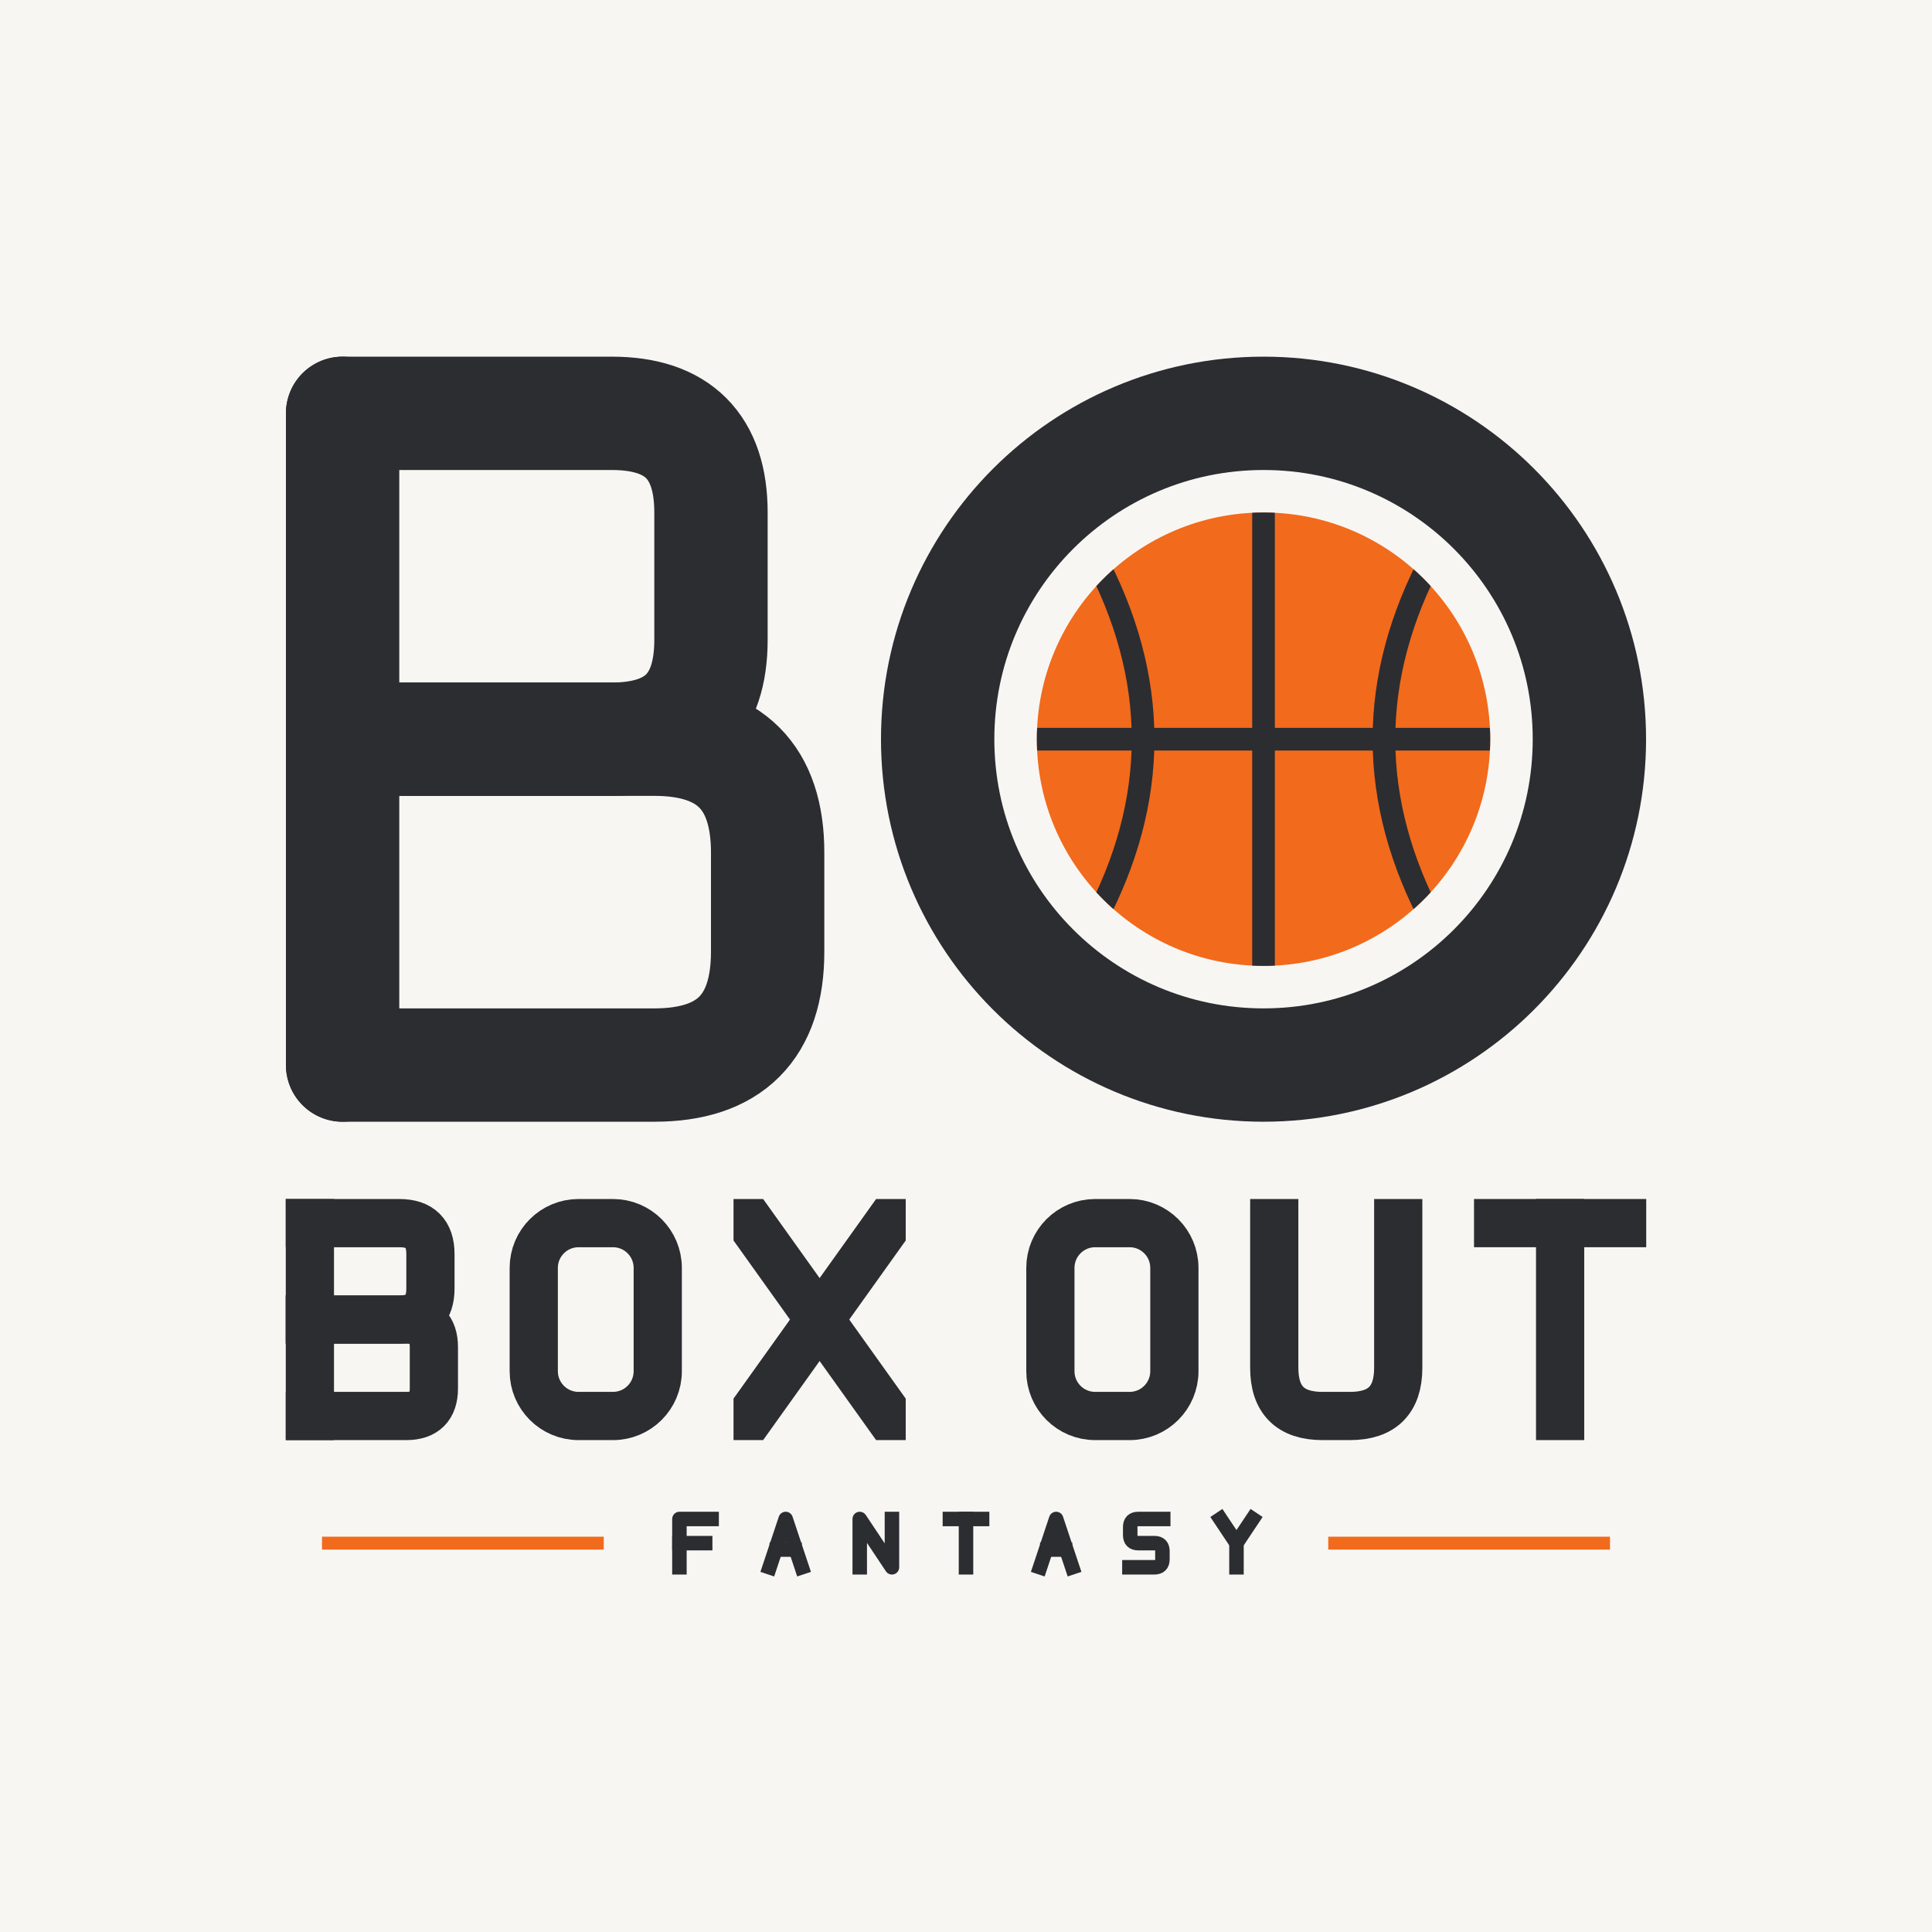
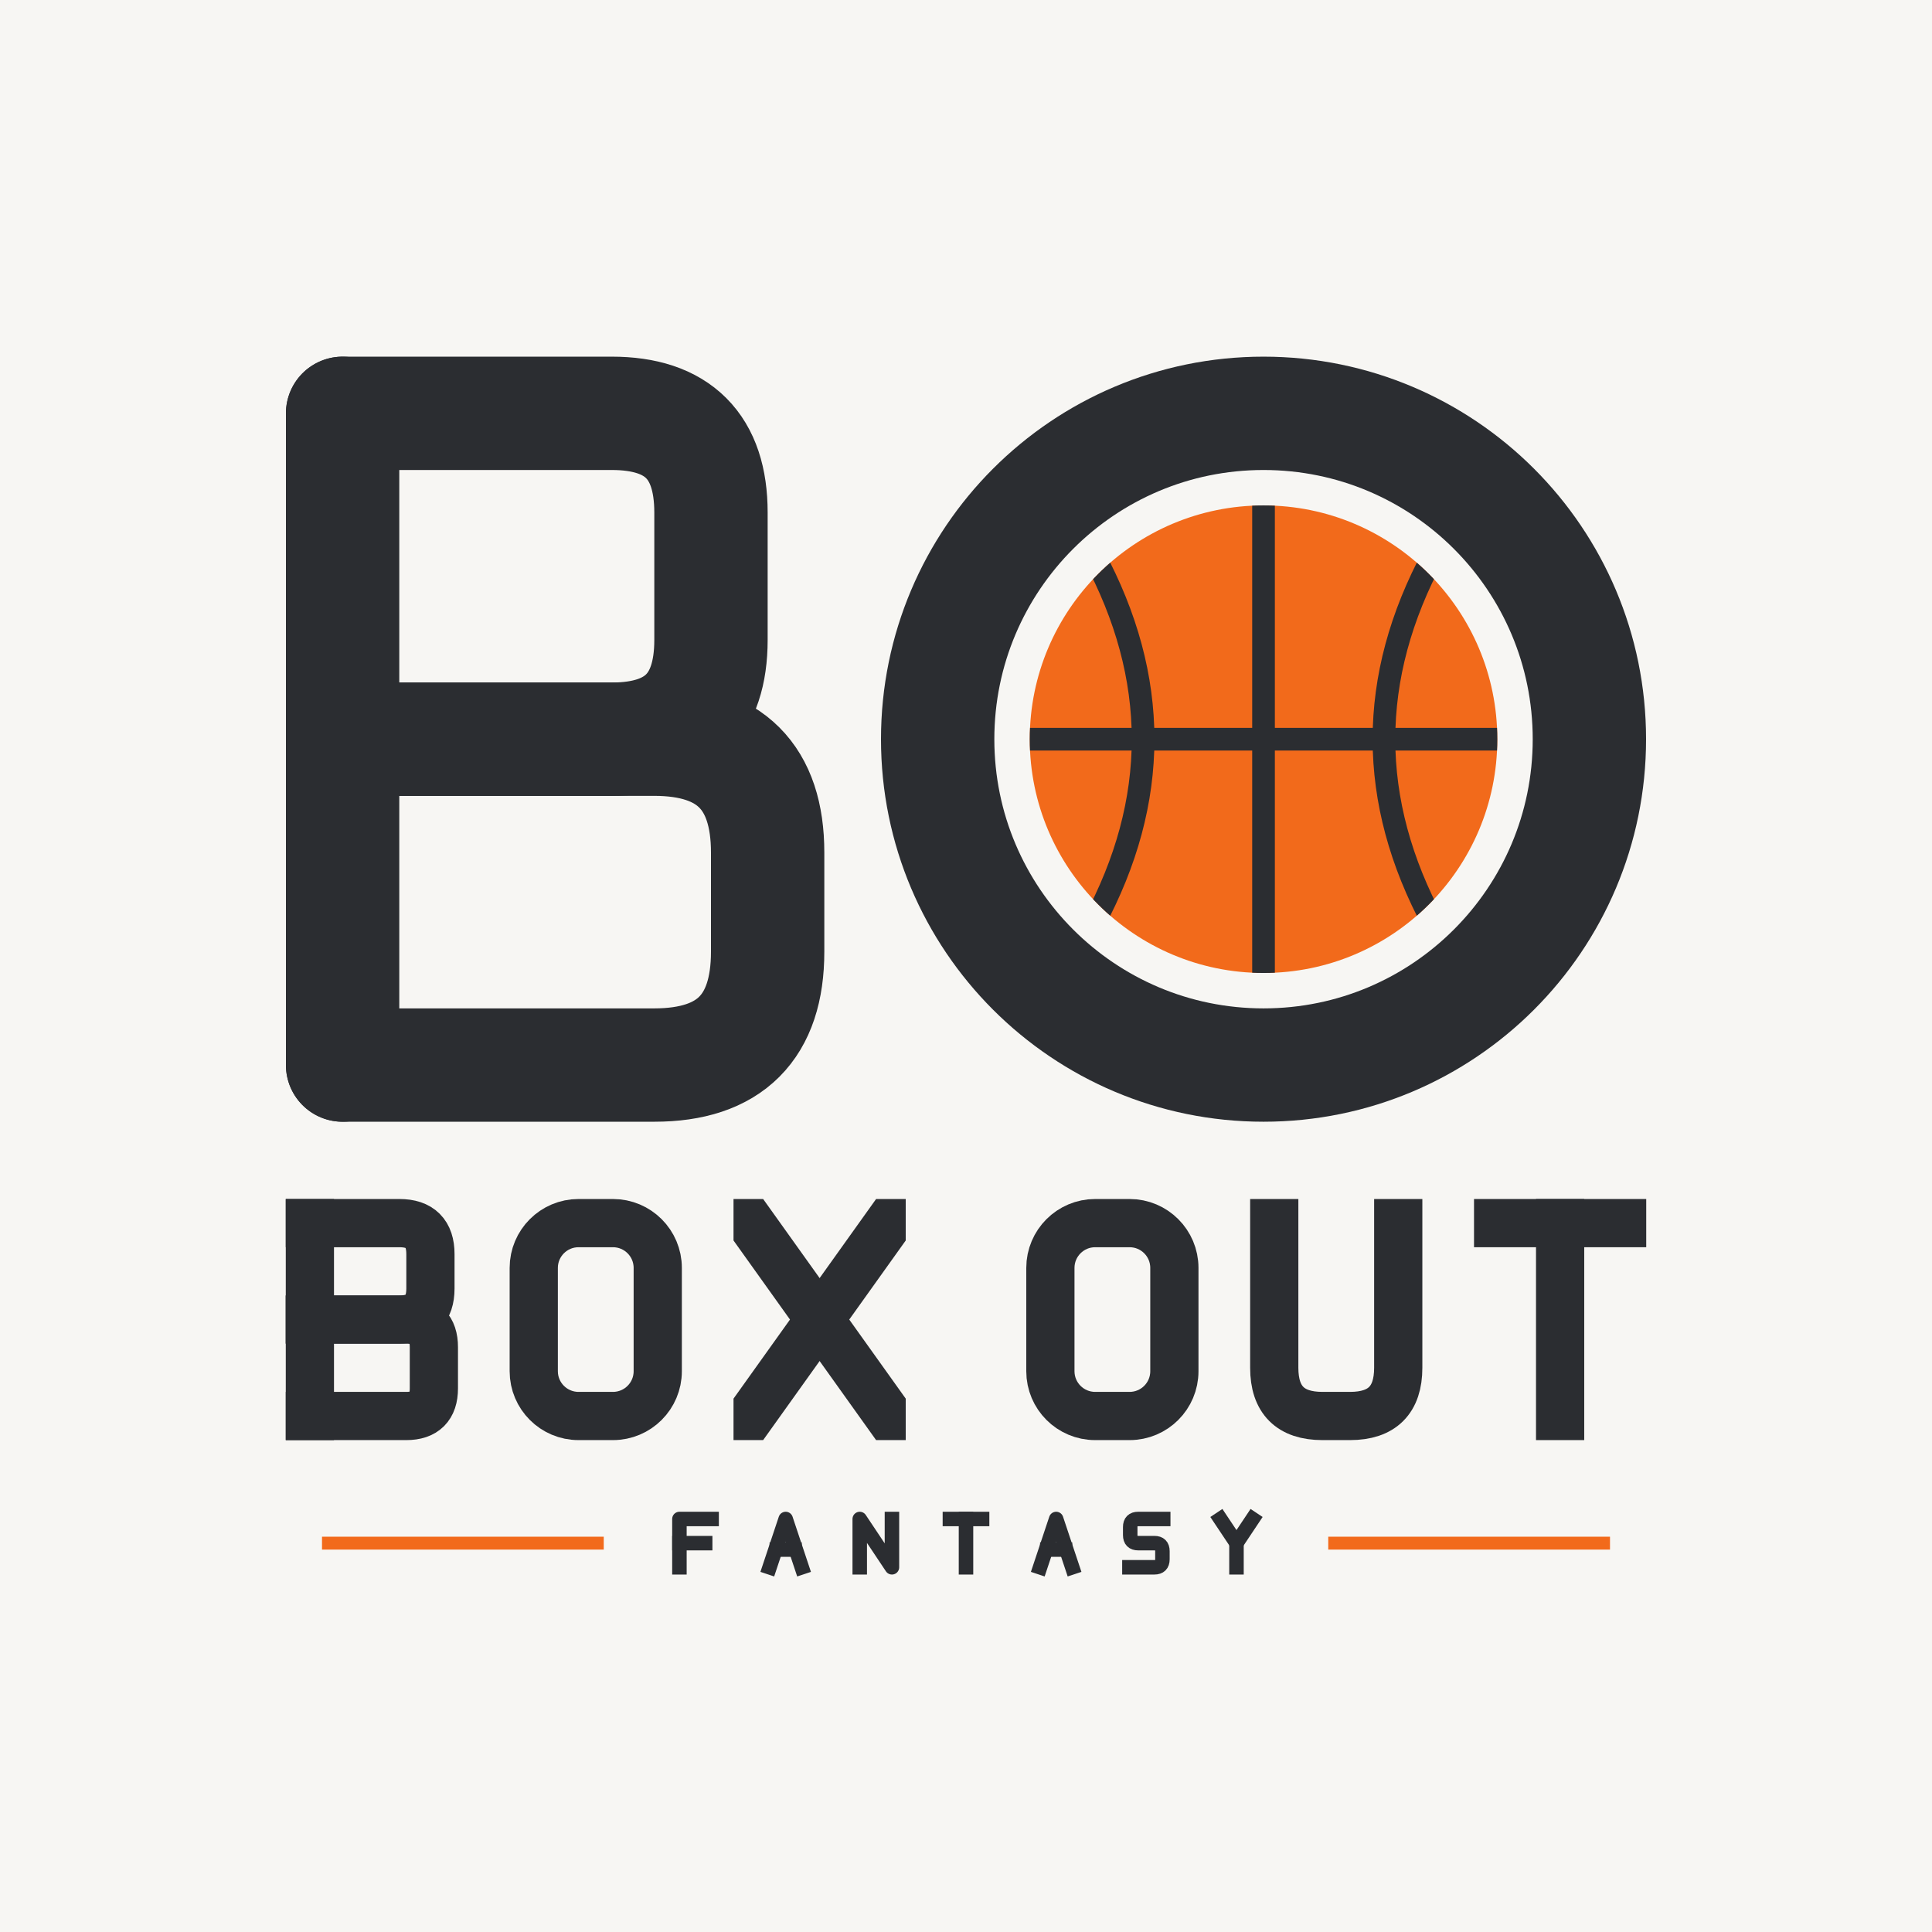
<svg xmlns="http://www.w3.org/2000/svg" viewBox="0 0 1200 1200" width="1200" height="1200">
  <defs>
    <clipPath id="ball">
-       <circle cx="810" cy="530" r="160" />
+       <circle cx="810" cy="530" r="165" />
    </clipPath>
    <clipPath id="lb">
      <rect x="0" y="0" width="100" height="140" />
    </clipPath>
  </defs>
  <rect width="1200" height="1200" rx="0" fill="#F7F6F3" />
  <g transform="translate(600,459.1266) scale(0.88) translate(-600,-530)">
    <g fill="none" stroke="#2B2D31" stroke-width="80" stroke-linejoin="round" stroke-linecap="round">
      <path d="M160 300 V760" />
      <path d="M160 300 H350 Q420 300 420 370 V460 Q420 530 350 530 H160" />
      <path d="M160 530 H380 Q460 530 460 610 V680 Q460 760 380 760 H160" />
      <circle cx="810" cy="530" r="230" />
    </g>
-     <circle cx="810" cy="530" r="160" fill="#F26A1B" />
+     <circle cx="810" cy="530" r="165" fill="#F26A1B" />
    <g clip-path="url(#ball)" fill="none" stroke="#2B2D31" stroke-width="16">
      <path d="M810 360 V700" />
      <path d="M640 530 H980" />
      <path d="M690 400 Q760 530 690 660" />
      <path d="M930 400 Q860 530 930 660" />
    </g>
  </g>
  <g transform="translate(177.5,744.7266) scale(1.06962)" fill="none" stroke="#2B2D31" stroke-width="28" stroke-linecap="square" stroke-linejoin="miter">
    <g transform="translate(0,0)">
      <path d="M14 14 V126" />
      <path d="M14 14 H66 Q84 14 84 32 V52 Q84 70 66 70 H14" />
      <path d="M14 70 H70 Q86 70 86 86 V110 Q86 126 70 126 H14" />
    </g>
    <g transform="translate(130,0)">
      <rect x="14" y="14" width="72" height="112" rx="26" />
    </g>
    <g transform="translate(260,0)">
      <g clip-path="url(#lb)" stroke-linecap="butt">
        <path d="M0 0 L100 140" />
        <path d="M100 0 L0 140" />
      </g>
    </g>
    <g transform="translate(430,0)">
      <rect x="14" y="14" width="72" height="112" rx="26" />
    </g>
    <g transform="translate(560,0)">
      <path d="M14 14 V98 Q14 126 42 126 H58 Q86 126 86 98 V14" />
    </g>
    <g transform="translate(690,0)">
      <path d="M14 14 H86" />
      <path d="M50 14 V126" />
    </g>
  </g>
  <g transform="translate(200.0,938.4734) scale(1.0)">
    <g fill="none" stroke="#2B2D31" stroke-width="9" stroke-linecap="square" stroke-linejoin="round">
      <g transform="translate(217,0)">
        <path d="M5 35 V5 H25" />
        <path d="M5 20 H21" />
      </g>
      <g transform="translate(273,0)">
        <path d="M5 35 L15 5 L25 35" />
        <path d="M9.5 24 H20.5" />
      </g>
      <g transform="translate(329,0)">
        <path d="M5 35 V5 L25 35 V5" />
      </g>
      <g transform="translate(385,0)">
        <path d="M5 5 H25" />
        <path d="M15 5 V35" />
      </g>
      <g transform="translate(441,0)">
        <path d="M5 35 L15 5 L25 35" />
        <path d="M9.5 24 H20.5" />
      </g>
      <g transform="translate(497,0)">
        <g stroke-linecap="butt">
          <path d="M30 5 H10 Q5 5 5 10 V15 Q5 20 10 20 H20 Q25 20 25 25 V30 Q25 35 20 35 H0" />
        </g>
      </g>
      <g transform="translate(553,0)">
        <path d="M5 5 L15 20 L25 5" />
        <path d="M15 20 V35" />
      </g>
    </g>
    <g stroke="#F26A1B" stroke-width="8">
      <path d="M0 20 H175" />
      <path d="M625 20 H800" />
    </g>
  </g>
</svg>
